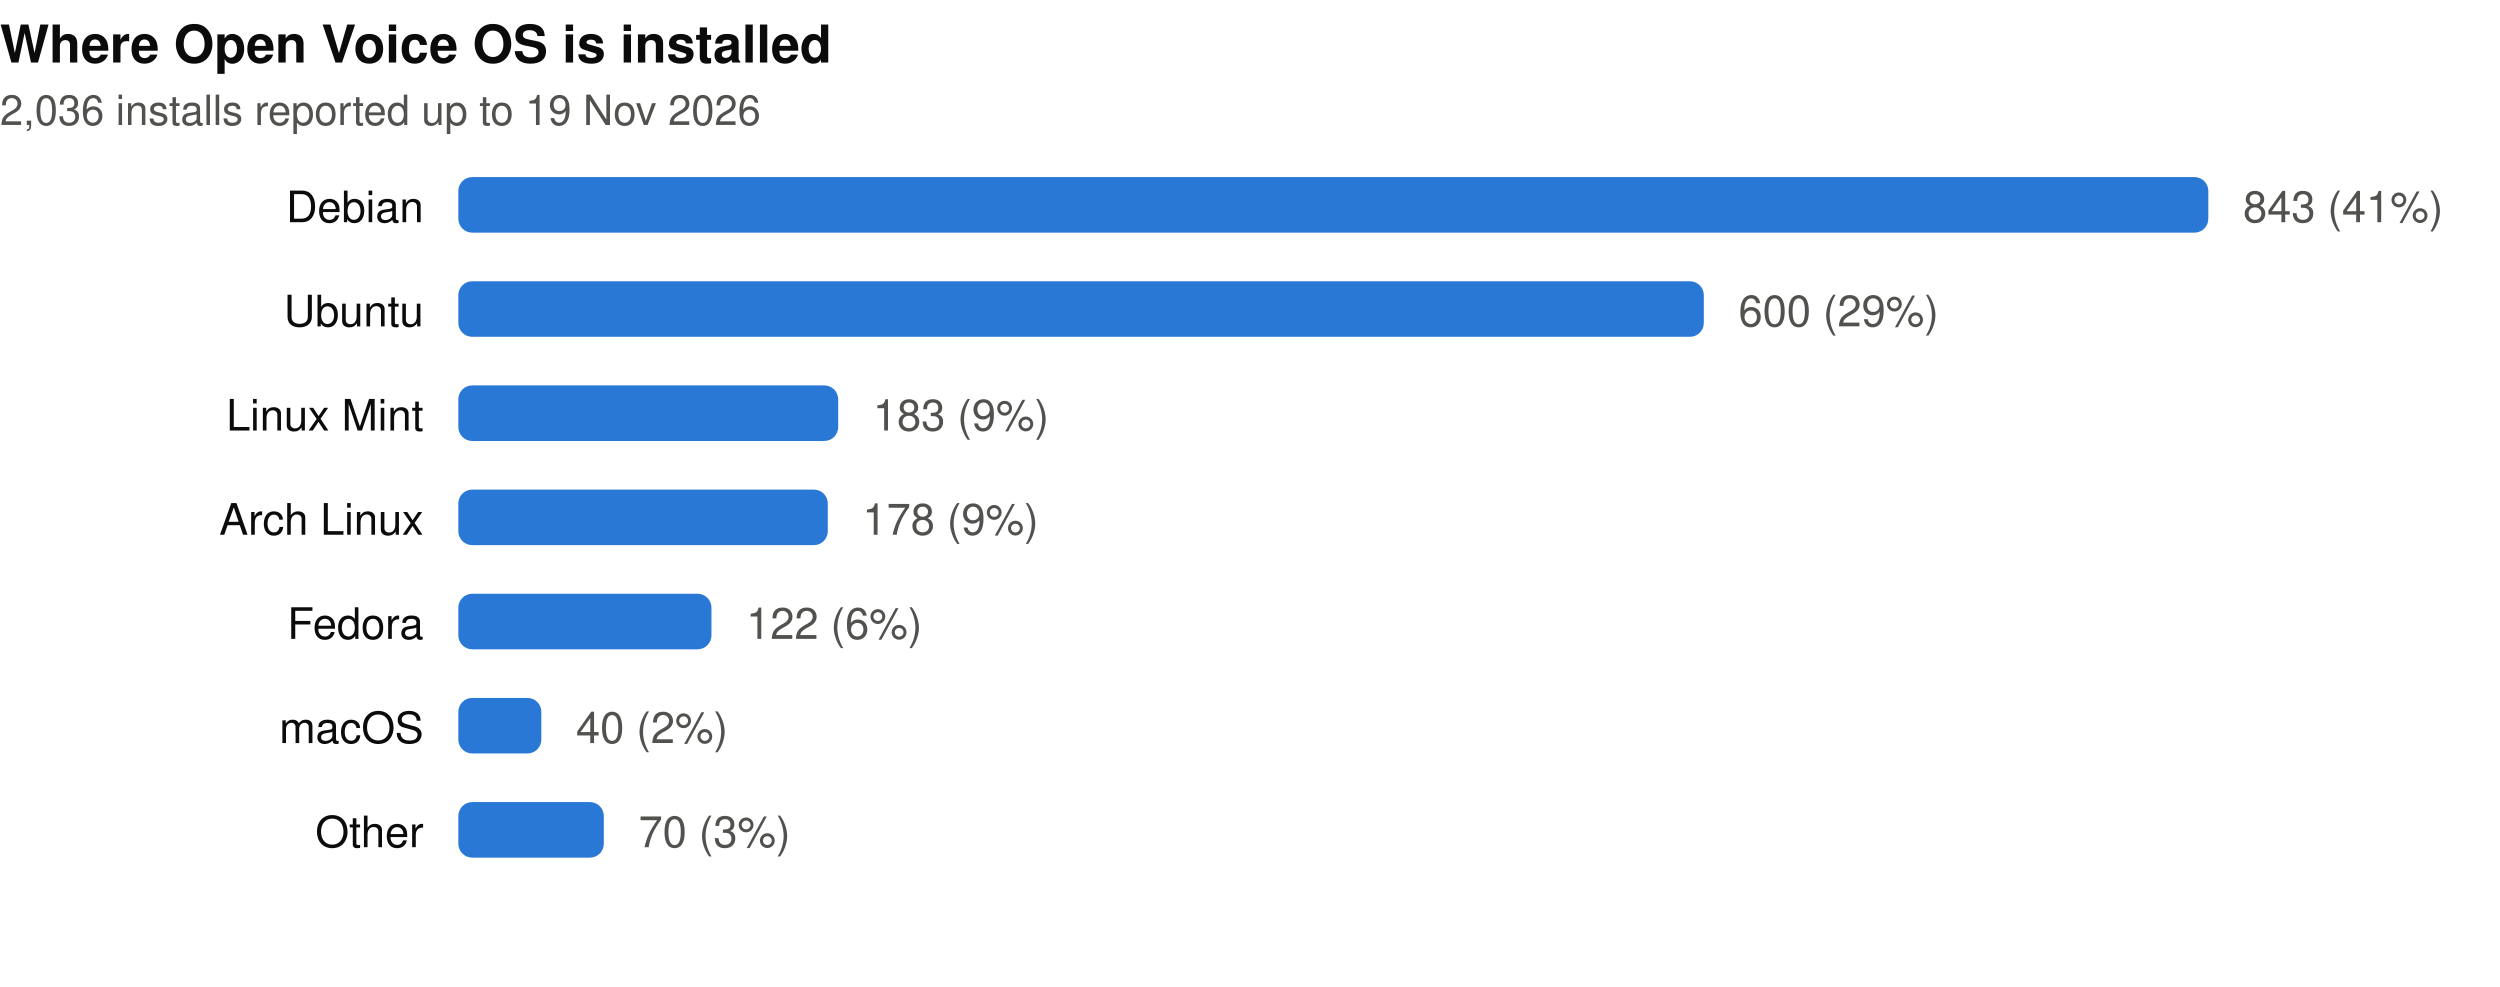
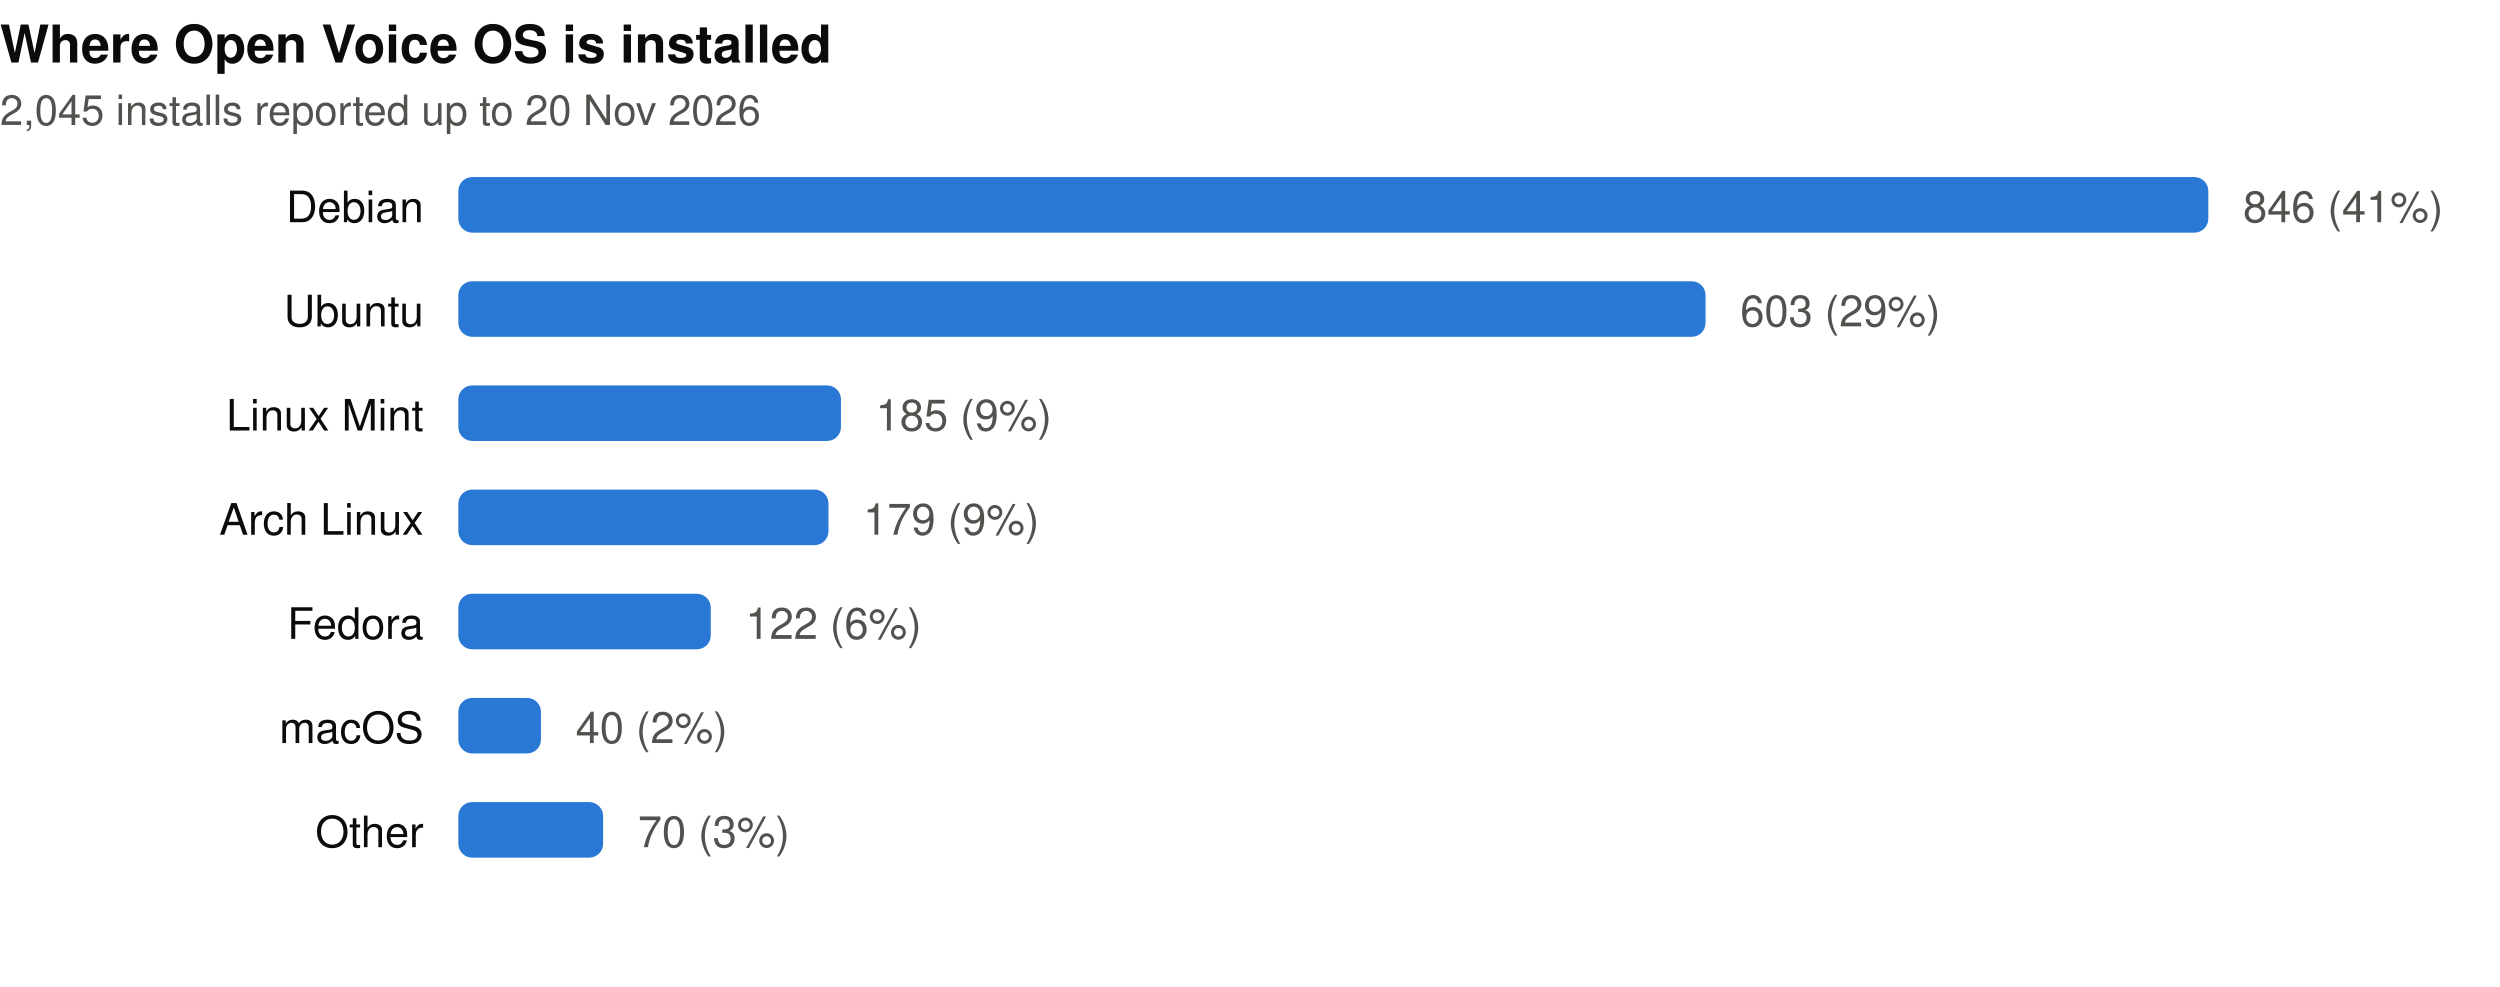
- <svg xmlns="http://www.w3.org/2000/svg" width="720" height="284" viewBox="0 0 720 284" role="img" aria-label="Where Open Voice OS is installed. 2,036 installs reported up to 19 Nov 2026">
+ <svg xmlns="http://www.w3.org/2000/svg" width="720" height="284" viewBox="0 0 720 284" role="img" aria-label="Where Open Voice OS is installed. 2,045 installs reported up to 20 Nov 2026">
  <text x="0" y="18" font-family="ui-sans-serif,-apple-system,BlinkMacSystemFont,'Segoe UI',Helvetica,Arial,sans-serif" font-size="15" font-weight="600" fill="#0b0b0b">Where Open Voice OS is installed</text>
-   <text x="0" y="36" font-family="ui-sans-serif,-apple-system,BlinkMacSystemFont,'Segoe UI',Helvetica,Arial,sans-serif" font-size="12" fill="#52514e">2,036 installs reported up to 19 Nov 2026</text>
+   <text x="0" y="36" font-family="ui-sans-serif,-apple-system,BlinkMacSystemFont,'Segoe UI',Helvetica,Arial,sans-serif" font-size="12" fill="#52514e">2,045 installs reported up to 20 Nov 2026</text>
  <text x="122" y="64.0" text-anchor="end" font-family="ui-sans-serif,-apple-system,BlinkMacSystemFont,'Segoe UI',Helvetica,Arial,sans-serif" font-size="12.5" fill="#0b0b0b">Debian</text>
  <rect x="132" y="51.0" width="504.0" height="16" rx="4" fill="#2a78d6" />
-   <text x="646.0" y="64.0" font-family="ui-sans-serif,-apple-system,BlinkMacSystemFont,'Segoe UI',Helvetica,Arial,sans-serif" font-size="12.5" fill="#52514e">843 (41%)</text>
+   <text x="646.0" y="64.0" font-family="ui-sans-serif,-apple-system,BlinkMacSystemFont,'Segoe UI',Helvetica,Arial,sans-serif" font-size="12.5" fill="#52514e">846 (41%)</text>
  <text x="122" y="94.0" text-anchor="end" font-family="ui-sans-serif,-apple-system,BlinkMacSystemFont,'Segoe UI',Helvetica,Arial,sans-serif" font-size="12.5" fill="#0b0b0b">Ubuntu</text>
-   <rect x="132" y="81.0" width="358.7" height="16" rx="4" fill="#2a78d6" />
-   <text x="500.7" y="94.0" font-family="ui-sans-serif,-apple-system,BlinkMacSystemFont,'Segoe UI',Helvetica,Arial,sans-serif" font-size="12.5" fill="#52514e">600 (29%)</text>
+   <rect x="132" y="81.0" width="359.2" height="16" rx="4" fill="#2a78d6" />
+   <text x="501.2" y="94.0" font-family="ui-sans-serif,-apple-system,BlinkMacSystemFont,'Segoe UI',Helvetica,Arial,sans-serif" font-size="12.5" fill="#52514e">603 (29%)</text>
  <text x="122" y="124.0" text-anchor="end" font-family="ui-sans-serif,-apple-system,BlinkMacSystemFont,'Segoe UI',Helvetica,Arial,sans-serif" font-size="12.5" fill="#0b0b0b">Linux Mint</text>
-   <rect x="132" y="111.0" width="109.4" height="16" rx="4" fill="#2a78d6" />
-   <text x="251.4" y="124.0" font-family="ui-sans-serif,-apple-system,BlinkMacSystemFont,'Segoe UI',Helvetica,Arial,sans-serif" font-size="12.5" fill="#52514e">183 (9%)</text>
+   <rect x="132" y="111.0" width="110.2" height="16" rx="4" fill="#2a78d6" />
+   <text x="252.2" y="124.0" font-family="ui-sans-serif,-apple-system,BlinkMacSystemFont,'Segoe UI',Helvetica,Arial,sans-serif" font-size="12.5" fill="#52514e">185 (9%)</text>
  <text x="122" y="154.0" text-anchor="end" font-family="ui-sans-serif,-apple-system,BlinkMacSystemFont,'Segoe UI',Helvetica,Arial,sans-serif" font-size="12.5" fill="#0b0b0b">Arch Linux</text>
-   <rect x="132" y="141.0" width="106.4" height="16" rx="4" fill="#2a78d6" />
-   <text x="248.4" y="154.0" font-family="ui-sans-serif,-apple-system,BlinkMacSystemFont,'Segoe UI',Helvetica,Arial,sans-serif" font-size="12.5" fill="#52514e">178 (9%)</text>
+   <rect x="132" y="141.0" width="106.6" height="16" rx="4" fill="#2a78d6" />
+   <text x="248.6" y="154.0" font-family="ui-sans-serif,-apple-system,BlinkMacSystemFont,'Segoe UI',Helvetica,Arial,sans-serif" font-size="12.5" fill="#52514e">179 (9%)</text>
  <text x="122" y="184.0" text-anchor="end" font-family="ui-sans-serif,-apple-system,BlinkMacSystemFont,'Segoe UI',Helvetica,Arial,sans-serif" font-size="12.5" fill="#0b0b0b">Fedora</text>
-   <rect x="132" y="171.0" width="72.9" height="16" rx="4" fill="#2a78d6" />
-   <text x="214.9" y="184.0" font-family="ui-sans-serif,-apple-system,BlinkMacSystemFont,'Segoe UI',Helvetica,Arial,sans-serif" font-size="12.5" fill="#52514e">122 (6%)</text>
+   <rect x="132" y="171.0" width="72.7" height="16" rx="4" fill="#2a78d6" />
+   <text x="214.7" y="184.0" font-family="ui-sans-serif,-apple-system,BlinkMacSystemFont,'Segoe UI',Helvetica,Arial,sans-serif" font-size="12.5" fill="#52514e">122 (6%)</text>
  <text x="122" y="214.0" text-anchor="end" font-family="ui-sans-serif,-apple-system,BlinkMacSystemFont,'Segoe UI',Helvetica,Arial,sans-serif" font-size="12.5" fill="#0b0b0b">macOS</text>
-   <rect x="132" y="201.0" width="23.9" height="16" rx="4" fill="#2a78d6" />
-   <text x="165.9" y="214.0" font-family="ui-sans-serif,-apple-system,BlinkMacSystemFont,'Segoe UI',Helvetica,Arial,sans-serif" font-size="12.5" fill="#52514e">40 (2%)</text>
+   <rect x="132" y="201.0" width="23.8" height="16" rx="4" fill="#2a78d6" />
+   <text x="165.8" y="214.0" font-family="ui-sans-serif,-apple-system,BlinkMacSystemFont,'Segoe UI',Helvetica,Arial,sans-serif" font-size="12.5" fill="#52514e">40 (2%)</text>
  <text x="122" y="244.0" text-anchor="end" font-family="ui-sans-serif,-apple-system,BlinkMacSystemFont,'Segoe UI',Helvetica,Arial,sans-serif" font-size="12.5" fill="#0b0b0b">Other</text>
-   <rect x="132" y="231.0" width="41.9" height="16" rx="4" fill="#2a78d6" />
-   <text x="183.9" y="244.0" font-family="ui-sans-serif,-apple-system,BlinkMacSystemFont,'Segoe UI',Helvetica,Arial,sans-serif" font-size="12.5" fill="#52514e">70 (3%)</text>
+   <rect x="132" y="231.0" width="41.7" height="16" rx="4" fill="#2a78d6" />
+   <text x="183.7" y="244.0" font-family="ui-sans-serif,-apple-system,BlinkMacSystemFont,'Segoe UI',Helvetica,Arial,sans-serif" font-size="12.5" fill="#52514e">70 (3%)</text>
</svg>
